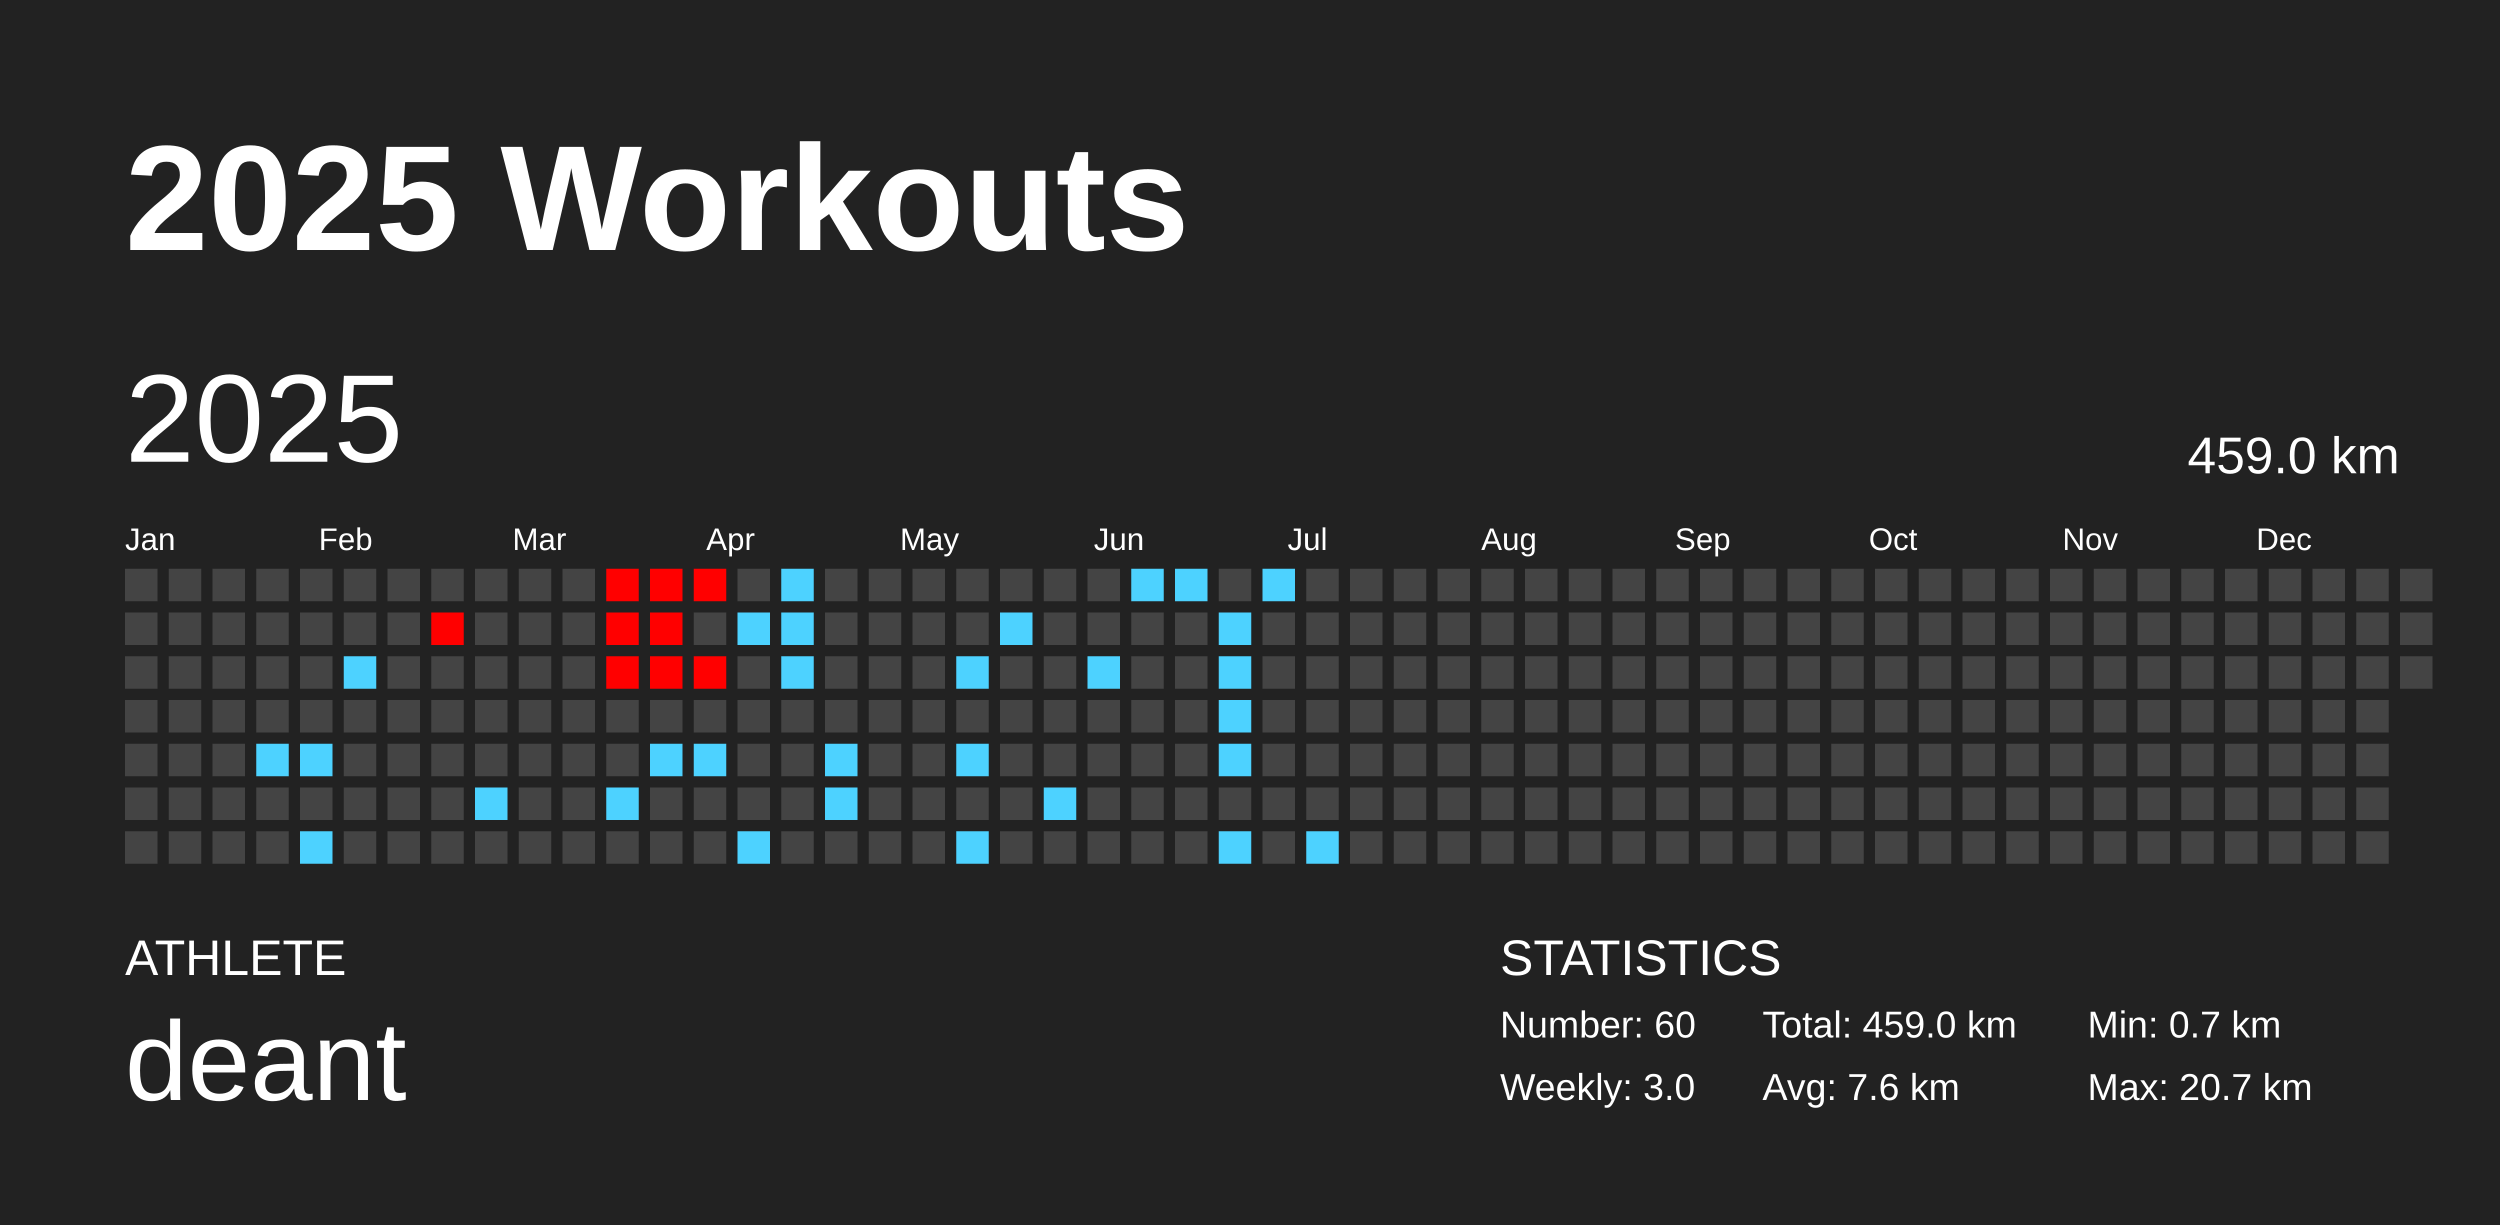
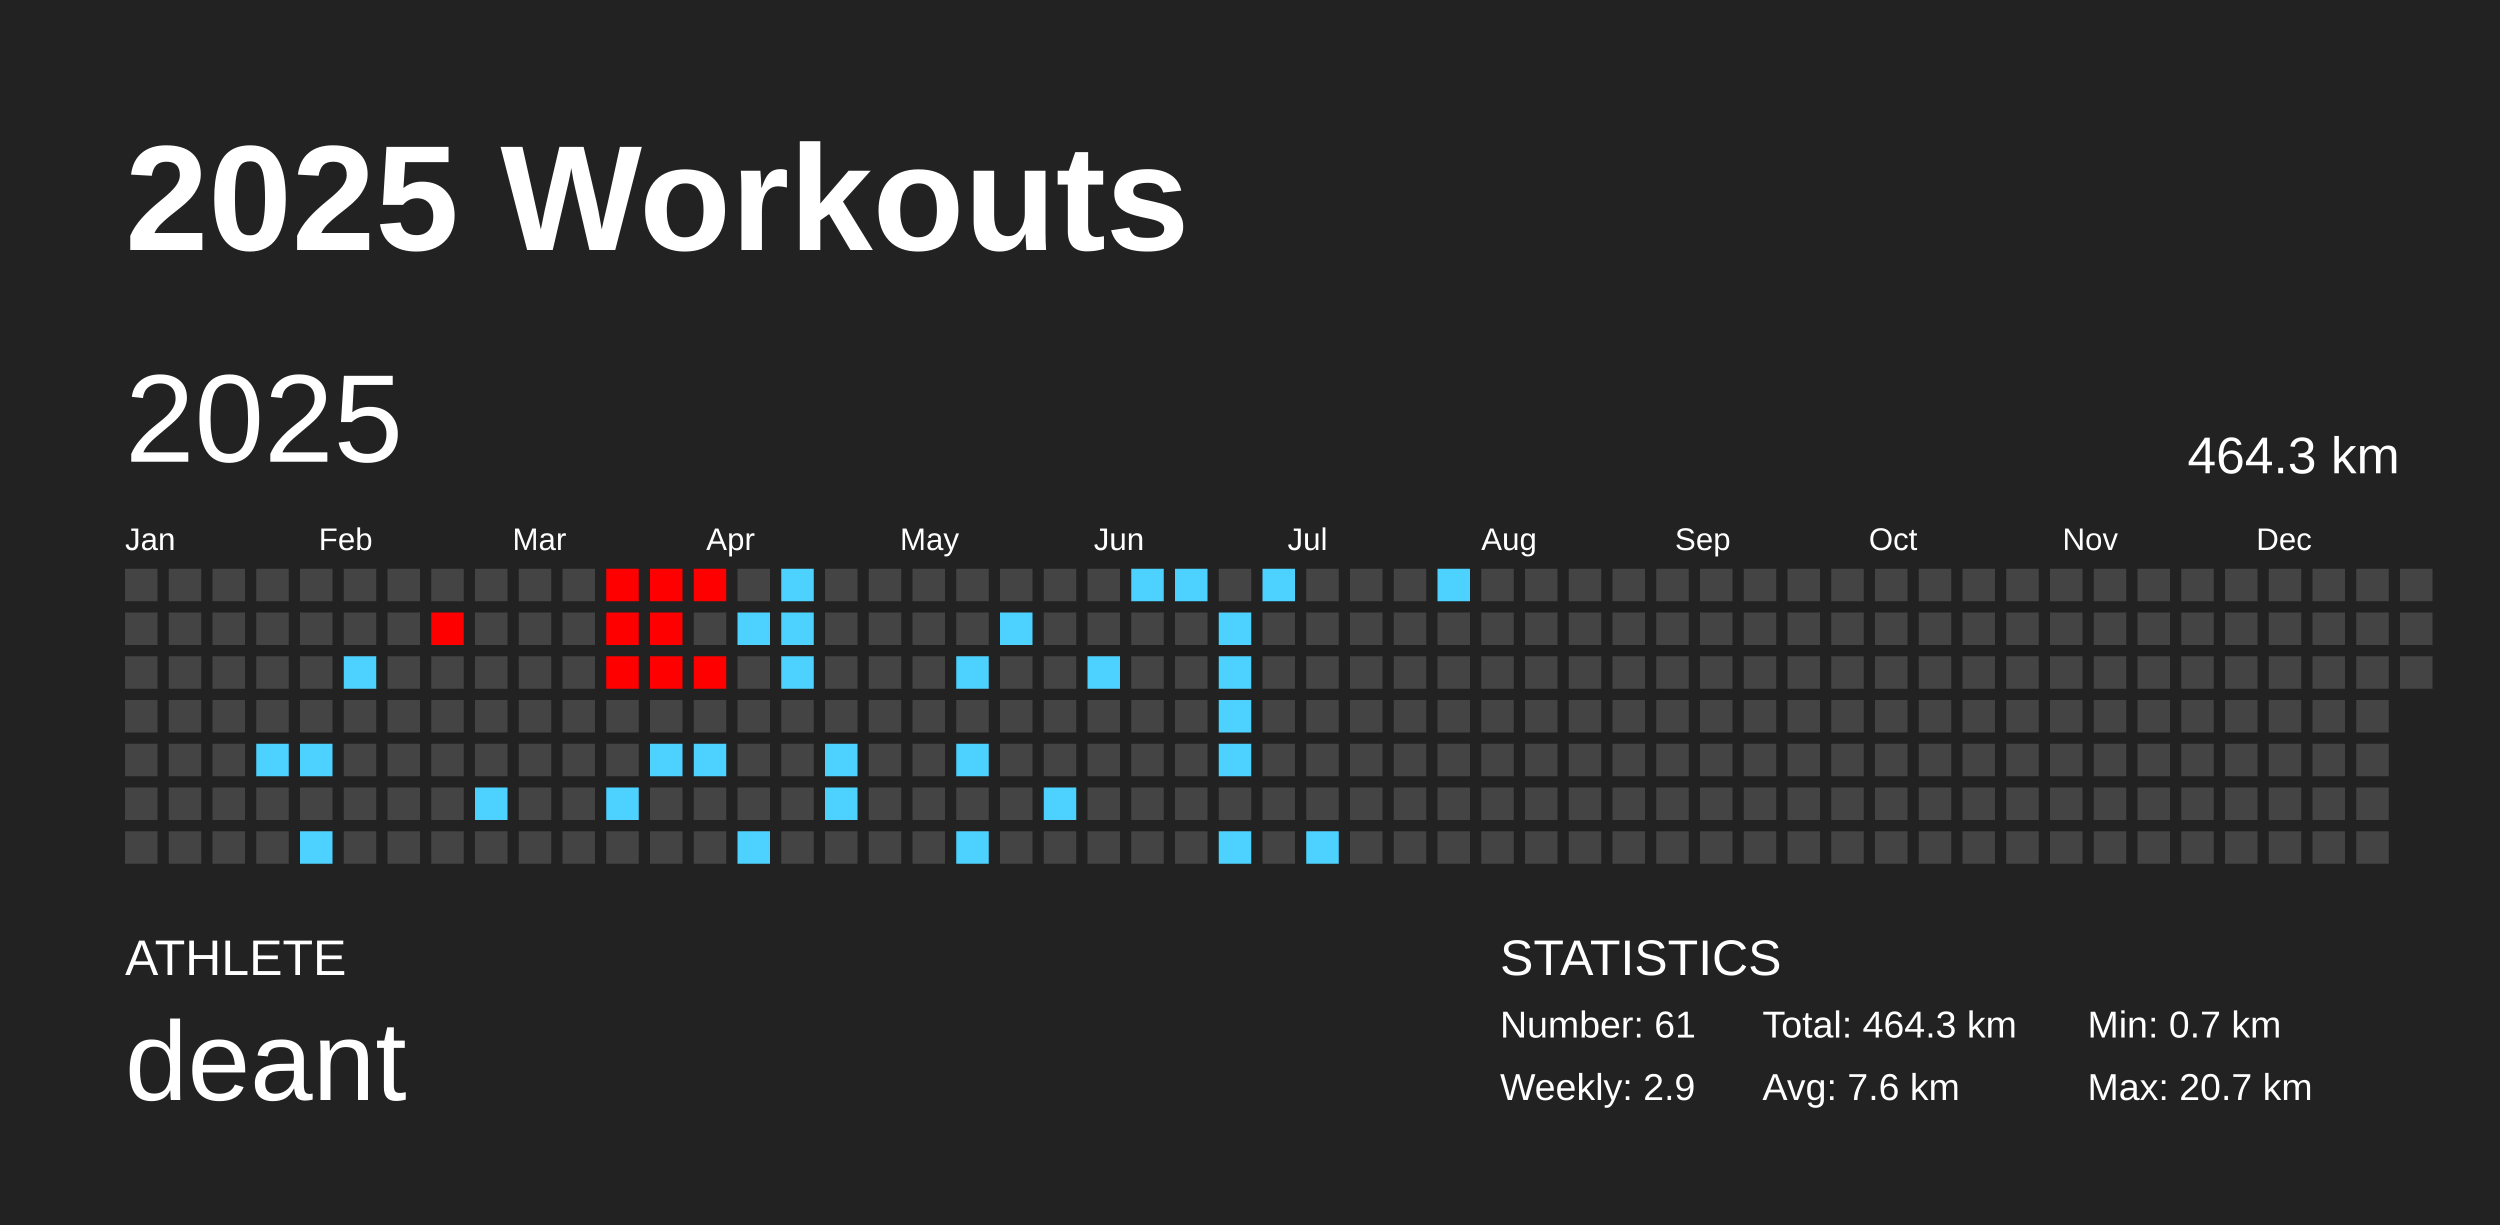
<svg xmlns="http://www.w3.org/2000/svg" baseProfile="full" height="98mm" version="1.1" viewBox="0,0,200,98" width="200mm">
  <defs />
  <rect fill="#222222" height="98" width="200" x="0" y="0" />
  <text fill="#FFFFFF" style="font-size:12px; font-family:Arial; font-weight:bold;" x="10" y="20">2025 Workouts</text>
  <text fill="#FFFFFF" style="font-size:4px; font-family:Arial" x="10" y="78">ATHLETE</text>
  <text fill="#FFFFFF" style="font-size:9px; font-family:Arial" x="10" y="88">deant</text>
  <text fill="#FFFFFF" style="font-size:4px; font-family:Arial" x="120" y="78">STATISTICS</text>
-   <text fill="#FFFFFF" style="font-size:3px; font-family:Arial" x="120" y="83">Number: 60</text>
-   <text fill="#FFFFFF" style="font-size:3px; font-family:Arial" x="120" y="88">Weekly: 3.0</text>
-   <text fill="#FFFFFF" style="font-size:3px; font-family:Arial" x="141" y="83">Total: 459.0 km</text>
+   <text fill="#FFFFFF" style="font-size:3px; font-family:Arial" x="120" y="83">Number: 61</text>
+   <text fill="#FFFFFF" style="font-size:3px; font-family:Arial" x="120" y="88">Weekly: 2.9</text>
+   <text fill="#FFFFFF" style="font-size:3px; font-family:Arial" x="141" y="83">Total: 464.3 km</text>
  <text fill="#FFFFFF" style="font-size:3px; font-family:Arial" x="141" y="88">Avg: 7.6 km</text>
  <text fill="#FFFFFF" style="font-size:3px; font-family:Arial" x="167" y="83">Min: 0.7 km</text>
  <text fill="#FFFFFF" style="font-size:3px; font-family:Arial" x="167" y="88">Max: 20.7 km</text>
  <text dominant-baseline="hanging" fill="#FFFFFF" style="font-size:10.0px; font-family:Arial;" x="10" y="30">2025</text>
-   <text dominant-baseline="hanging" fill="#FFFFFF" style="font-size:4.125px; font-family:Arial;" x="175" y="35">459.0 km</text>
+   <text dominant-baseline="hanging" fill="#FFFFFF" style="font-size:4.125px; font-family:Arial;" x="175" y="35">464.3 km</text>
  <text fill="#FFFFFF" style="font-size:2.5px; font-family:Arial" x="10.0" y="44">Jan</text>
  <text fill="#FFFFFF" style="font-size:2.5px; font-family:Arial" x="25.5" y="44">Feb</text>
  <text fill="#FFFFFF" style="font-size:2.5px; font-family:Arial" x="41.0" y="44">Mar</text>
  <text fill="#FFFFFF" style="font-size:2.5px; font-family:Arial" x="56.5" y="44">Apr</text>
  <text fill="#FFFFFF" style="font-size:2.5px; font-family:Arial" x="72.0" y="44">May</text>
  <text fill="#FFFFFF" style="font-size:2.5px; font-family:Arial" x="87.5" y="44">Jun</text>
  <text fill="#FFFFFF" style="font-size:2.5px; font-family:Arial" x="103.0" y="44">Jul</text>
  <text fill="#FFFFFF" style="font-size:2.5px; font-family:Arial" x="118.5" y="44">Aug</text>
  <text fill="#FFFFFF" style="font-size:2.5px; font-family:Arial" x="134.0" y="44">Sep</text>
  <text fill="#FFFFFF" style="font-size:2.5px; font-family:Arial" x="149.5" y="44">Oct</text>
  <text fill="#FFFFFF" style="font-size:2.5px; font-family:Arial" x="165.0" y="44">Nov</text>
  <text fill="#FFFFFF" style="font-size:2.5px; font-family:Arial" x="180.5" y="44">Dec</text>
  <rect fill="#444444" height="2.6" width="2.6" x="10.0" y="45.5" />
  <rect fill="#444444" height="2.6" width="2.6" x="10.0" y="49.0" />
  <rect fill="#444444" height="2.6" width="2.6" x="10.0" y="52.5" />
  <rect fill="#444444" height="2.6" width="2.6" x="10.0" y="56.0" />
  <rect fill="#444444" height="2.6" width="2.6" x="10.0" y="59.5" />
  <rect fill="#444444" height="2.6" width="2.6" x="10.0" y="63.0" />
  <rect fill="#444444" height="2.6" width="2.6" x="10.0" y="66.5" />
  <rect fill="#444444" height="2.6" width="2.6" x="13.5" y="45.5" />
  <rect fill="#444444" height="2.6" width="2.6" x="13.5" y="49.0" />
  <rect fill="#444444" height="2.6" width="2.6" x="13.5" y="52.5" />
  <rect fill="#444444" height="2.6" width="2.6" x="13.5" y="56.0" />
  <rect fill="#444444" height="2.6" width="2.6" x="13.5" y="59.5" />
  <rect fill="#444444" height="2.6" width="2.6" x="13.5" y="63.0" />
  <rect fill="#444444" height="2.6" width="2.6" x="13.5" y="66.5" />
  <rect fill="#444444" height="2.6" width="2.6" x="17.0" y="45.5" />
  <rect fill="#444444" height="2.6" width="2.6" x="17.0" y="49.0" />
  <rect fill="#444444" height="2.6" width="2.6" x="17.0" y="52.5" />
  <rect fill="#444444" height="2.6" width="2.6" x="17.0" y="56.0" />
  <rect fill="#444444" height="2.6" width="2.6" x="17.0" y="59.5" />
  <rect fill="#444444" height="2.6" width="2.6" x="17.0" y="63.0" />
  <rect fill="#444444" height="2.6" width="2.6" x="17.0" y="66.5" />
  <rect fill="#444444" height="2.6" width="2.6" x="20.5" y="45.5" />
  <rect fill="#444444" height="2.6" width="2.6" x="20.5" y="49.0" />
  <rect fill="#444444" height="2.6" width="2.6" x="20.5" y="52.5" />
  <rect fill="#444444" height="2.6" width="2.6" x="20.5" y="56.0" />
  <rect fill="#4dd2ff" height="2.6" width="2.6" x="20.5" y="59.5" />
  <rect fill="#444444" height="2.6" width="2.6" x="20.5" y="63.0" />
  <rect fill="#444444" height="2.6" width="2.6" x="20.5" y="66.5" />
  <rect fill="#444444" height="2.6" width="2.6" x="24.0" y="45.5" />
  <rect fill="#444444" height="2.6" width="2.6" x="24.0" y="49.0" />
  <rect fill="#444444" height="2.6" width="2.6" x="24.0" y="52.5" />
  <rect fill="#444444" height="2.6" width="2.6" x="24.0" y="56.0" />
  <rect fill="#4dd2ff" height="2.6" width="2.6" x="24.0" y="59.5" />
  <rect fill="#444444" height="2.6" width="2.6" x="24.0" y="63.0" />
  <rect fill="#4dd2ff" height="2.6" width="2.6" x="24.0" y="66.5" />
  <rect fill="#444444" height="2.6" width="2.6" x="27.5" y="45.5" />
  <rect fill="#444444" height="2.6" width="2.6" x="27.5" y="49.0" />
  <rect fill="#4dd2ff" height="2.6" width="2.6" x="27.5" y="52.5" />
  <rect fill="#444444" height="2.6" width="2.6" x="27.5" y="56.0" />
  <rect fill="#444444" height="2.6" width="2.6" x="27.5" y="59.5" />
  <rect fill="#444444" height="2.6" width="2.6" x="27.5" y="63.0" />
  <rect fill="#444444" height="2.6" width="2.6" x="27.5" y="66.5" />
  <rect fill="#444444" height="2.6" width="2.6" x="31.0" y="45.5" />
  <rect fill="#444444" height="2.6" width="2.6" x="31.0" y="49.0" />
  <rect fill="#444444" height="2.6" width="2.6" x="31.0" y="52.5" />
  <rect fill="#444444" height="2.6" width="2.6" x="31.0" y="56.0" />
  <rect fill="#444444" height="2.6" width="2.6" x="31.0" y="59.5" />
  <rect fill="#444444" height="2.6" width="2.6" x="31.0" y="63.0" />
  <rect fill="#444444" height="2.6" width="2.6" x="31.0" y="66.5" />
  <rect fill="#444444" height="2.6" width="2.6" x="34.5" y="45.5" />
  <rect fill="red" height="2.6" width="2.6" x="34.5" y="49.0" />
  <rect fill="#444444" height="2.6" width="2.6" x="34.5" y="52.5" />
  <rect fill="#444444" height="2.6" width="2.6" x="34.5" y="56.0" />
  <rect fill="#444444" height="2.6" width="2.6" x="34.5" y="59.5" />
  <rect fill="#444444" height="2.6" width="2.6" x="34.5" y="63.0" />
  <rect fill="#444444" height="2.6" width="2.6" x="34.5" y="66.5" />
  <rect fill="#444444" height="2.6" width="2.6" x="38.0" y="45.5" />
  <rect fill="#444444" height="2.6" width="2.6" x="38.0" y="49.0" />
  <rect fill="#444444" height="2.6" width="2.6" x="38.0" y="52.5" />
  <rect fill="#444444" height="2.6" width="2.6" x="38.0" y="56.0" />
  <rect fill="#444444" height="2.6" width="2.6" x="38.0" y="59.5" />
  <rect fill="#4dd2ff" height="2.6" width="2.6" x="38.0" y="63.0" />
  <rect fill="#444444" height="2.6" width="2.6" x="38.0" y="66.5" />
  <rect fill="#444444" height="2.6" width="2.6" x="41.5" y="45.5" />
  <rect fill="#444444" height="2.6" width="2.6" x="41.5" y="49.0" />
  <rect fill="#444444" height="2.6" width="2.6" x="41.5" y="52.5" />
  <rect fill="#444444" height="2.6" width="2.6" x="41.5" y="56.0" />
  <rect fill="#444444" height="2.6" width="2.6" x="41.5" y="59.5" />
  <rect fill="#444444" height="2.6" width="2.6" x="41.5" y="63.0" />
  <rect fill="#444444" height="2.6" width="2.6" x="41.5" y="66.5" />
  <rect fill="#444444" height="2.6" width="2.6" x="45.0" y="45.5" />
  <rect fill="#444444" height="2.6" width="2.6" x="45.0" y="49.0" />
  <rect fill="#444444" height="2.6" width="2.6" x="45.0" y="52.5" />
  <rect fill="#444444" height="2.6" width="2.6" x="45.0" y="56.0" />
  <rect fill="#444444" height="2.6" width="2.6" x="45.0" y="59.5" />
  <rect fill="#444444" height="2.6" width="2.6" x="45.0" y="63.0" />
  <rect fill="#444444" height="2.6" width="2.6" x="45.0" y="66.5" />
  <rect fill="red" height="2.6" width="2.6" x="48.5" y="45.5" />
  <rect fill="red" height="2.6" width="2.6" x="48.5" y="49.0" />
  <rect fill="red" height="2.6" width="2.6" x="48.5" y="52.5" />
  <rect fill="#444444" height="2.6" width="2.6" x="48.5" y="56.0" />
  <rect fill="#444444" height="2.6" width="2.6" x="48.5" y="59.5" />
  <rect fill="#4dd2ff" height="2.6" width="2.6" x="48.5" y="63.0" />
  <rect fill="#444444" height="2.6" width="2.6" x="48.5" y="66.5" />
  <rect fill="red" height="2.6" width="2.6" x="52.0" y="45.5" />
  <rect fill="red" height="2.6" width="2.6" x="52.0" y="49.0" />
  <rect fill="red" height="2.6" width="2.6" x="52.0" y="52.5" />
  <rect fill="#444444" height="2.6" width="2.6" x="52.0" y="56.0" />
  <rect fill="#4dd2ff" height="2.6" width="2.6" x="52.0" y="59.5" />
  <rect fill="#444444" height="2.6" width="2.6" x="52.0" y="63.0" />
  <rect fill="#444444" height="2.6" width="2.6" x="52.0" y="66.5" />
  <rect fill="red" height="2.6" width="2.6" x="55.5" y="45.5" />
  <rect fill="#444444" height="2.6" width="2.6" x="55.5" y="49.0" />
  <rect fill="red" height="2.6" width="2.6" x="55.5" y="52.5" />
  <rect fill="#444444" height="2.6" width="2.6" x="55.5" y="56.0" />
  <rect fill="#4dd2ff" height="2.6" width="2.6" x="55.5" y="59.5" />
  <rect fill="#444444" height="2.6" width="2.6" x="55.5" y="63.0" />
  <rect fill="#444444" height="2.6" width="2.6" x="55.5" y="66.5" />
  <rect fill="#444444" height="2.6" width="2.6" x="59.0" y="45.5" />
  <rect fill="#4dd2ff" height="2.6" width="2.6" x="59.0" y="49.0" />
  <rect fill="#444444" height="2.6" width="2.6" x="59.0" y="52.5" />
  <rect fill="#444444" height="2.6" width="2.6" x="59.0" y="56.0" />
  <rect fill="#444444" height="2.6" width="2.6" x="59.0" y="59.5" />
  <rect fill="#444444" height="2.6" width="2.6" x="59.0" y="63.0" />
  <rect fill="#4dd2ff" height="2.6" width="2.6" x="59.0" y="66.5" />
  <rect fill="#4dd2ff" height="2.6" width="2.6" x="62.5" y="45.5" />
  <rect fill="#4dd2ff" height="2.6" width="2.6" x="62.5" y="49.0" />
  <rect fill="#4dd2ff" height="2.6" width="2.6" x="62.5" y="52.5" />
  <rect fill="#444444" height="2.6" width="2.6" x="62.5" y="56.0" />
  <rect fill="#444444" height="2.6" width="2.6" x="62.5" y="59.5" />
  <rect fill="#444444" height="2.6" width="2.6" x="62.5" y="63.0" />
  <rect fill="#444444" height="2.6" width="2.6" x="62.5" y="66.5" />
  <rect fill="#444444" height="2.6" width="2.6" x="66.0" y="45.5" />
  <rect fill="#444444" height="2.6" width="2.6" x="66.0" y="49.0" />
  <rect fill="#444444" height="2.6" width="2.6" x="66.0" y="52.5" />
  <rect fill="#444444" height="2.6" width="2.6" x="66.0" y="56.0" />
  <rect fill="#4dd2ff" height="2.6" width="2.6" x="66.0" y="59.5" />
  <rect fill="#4dd2ff" height="2.6" width="2.6" x="66.0" y="63.0" />
  <rect fill="#444444" height="2.6" width="2.6" x="66.0" y="66.5" />
  <rect fill="#444444" height="2.6" width="2.6" x="69.5" y="45.5" />
  <rect fill="#444444" height="2.6" width="2.6" x="69.5" y="49.0" />
  <rect fill="#444444" height="2.6" width="2.6" x="69.5" y="52.5" />
  <rect fill="#444444" height="2.6" width="2.6" x="69.5" y="56.0" />
  <rect fill="#444444" height="2.6" width="2.6" x="69.5" y="59.5" />
  <rect fill="#444444" height="2.6" width="2.6" x="69.5" y="63.0" />
  <rect fill="#444444" height="2.6" width="2.6" x="69.5" y="66.5" />
  <rect fill="#444444" height="2.6" width="2.6" x="73.0" y="45.5" />
  <rect fill="#444444" height="2.6" width="2.6" x="73.0" y="49.0" />
  <rect fill="#444444" height="2.6" width="2.6" x="73.0" y="52.5" />
  <rect fill="#444444" height="2.6" width="2.6" x="73.0" y="56.0" />
  <rect fill="#444444" height="2.6" width="2.6" x="73.0" y="59.5" />
  <rect fill="#444444" height="2.6" width="2.6" x="73.0" y="63.0" />
  <rect fill="#444444" height="2.6" width="2.6" x="73.0" y="66.5" />
  <rect fill="#444444" height="2.6" width="2.6" x="76.5" y="45.5" />
  <rect fill="#444444" height="2.6" width="2.6" x="76.5" y="49.0" />
  <rect fill="#4dd2ff" height="2.6" width="2.6" x="76.5" y="52.5" />
  <rect fill="#444444" height="2.6" width="2.6" x="76.5" y="56.0" />
  <rect fill="#4dd2ff" height="2.6" width="2.6" x="76.5" y="59.5" />
  <rect fill="#444444" height="2.6" width="2.6" x="76.5" y="63.0" />
  <rect fill="#4dd2ff" height="2.6" width="2.6" x="76.5" y="66.5" />
  <rect fill="#444444" height="2.6" width="2.6" x="80.0" y="45.5" />
  <rect fill="#4dd2ff" height="2.6" width="2.6" x="80.0" y="49.0" />
  <rect fill="#444444" height="2.6" width="2.6" x="80.0" y="52.5" />
  <rect fill="#444444" height="2.6" width="2.6" x="80.0" y="56.0" />
  <rect fill="#444444" height="2.6" width="2.6" x="80.0" y="59.5" />
  <rect fill="#444444" height="2.6" width="2.6" x="80.0" y="63.0" />
  <rect fill="#444444" height="2.6" width="2.6" x="80.0" y="66.5" />
  <rect fill="#444444" height="2.6" width="2.6" x="83.5" y="45.5" />
  <rect fill="#444444" height="2.6" width="2.6" x="83.5" y="49.0" />
  <rect fill="#444444" height="2.6" width="2.6" x="83.5" y="52.5" />
  <rect fill="#444444" height="2.6" width="2.6" x="83.5" y="56.0" />
  <rect fill="#444444" height="2.6" width="2.6" x="83.5" y="59.5" />
  <rect fill="#4dd2ff" height="2.6" width="2.6" x="83.5" y="63.0" />
  <rect fill="#444444" height="2.6" width="2.6" x="83.5" y="66.5" />
  <rect fill="#444444" height="2.6" width="2.6" x="87.0" y="45.5" />
  <rect fill="#444444" height="2.6" width="2.6" x="87.0" y="49.0" />
  <rect fill="#4dd2ff" height="2.6" width="2.6" x="87.0" y="52.5" />
  <rect fill="#444444" height="2.6" width="2.6" x="87.0" y="56.0" />
  <rect fill="#444444" height="2.6" width="2.6" x="87.0" y="59.5" />
  <rect fill="#444444" height="2.6" width="2.6" x="87.0" y="63.0" />
  <rect fill="#444444" height="2.6" width="2.6" x="87.0" y="66.5" />
  <rect fill="#4dd2ff" height="2.6" width="2.6" x="90.5" y="45.5" />
  <rect fill="#444444" height="2.6" width="2.6" x="90.5" y="49.0" />
  <rect fill="#444444" height="2.6" width="2.6" x="90.5" y="52.5" />
  <rect fill="#444444" height="2.6" width="2.6" x="90.5" y="56.0" />
  <rect fill="#444444" height="2.6" width="2.6" x="90.5" y="59.5" />
  <rect fill="#444444" height="2.6" width="2.6" x="90.5" y="63.0" />
  <rect fill="#444444" height="2.6" width="2.6" x="90.5" y="66.5" />
  <rect fill="#4dd2ff" height="2.6" width="2.6" x="94.0" y="45.5" />
  <rect fill="#444444" height="2.6" width="2.6" x="94.0" y="49.0" />
  <rect fill="#444444" height="2.6" width="2.6" x="94.0" y="52.5" />
  <rect fill="#444444" height="2.6" width="2.6" x="94.0" y="56.0" />
  <rect fill="#444444" height="2.6" width="2.6" x="94.0" y="59.5" />
  <rect fill="#444444" height="2.6" width="2.6" x="94.0" y="63.0" />
  <rect fill="#444444" height="2.6" width="2.6" x="94.0" y="66.5" />
  <rect fill="#444444" height="2.6" width="2.6" x="97.5" y="45.5" />
  <rect fill="#4dd2ff" height="2.6" width="2.6" x="97.5" y="49.0" />
  <rect fill="#4dd2ff" height="2.6" width="2.6" x="97.5" y="52.5" />
  <rect fill="#4dd2ff" height="2.6" width="2.6" x="97.5" y="56.0" />
  <rect fill="#4dd2ff" height="2.6" width="2.6" x="97.5" y="59.5" />
  <rect fill="#444444" height="2.6" width="2.6" x="97.5" y="63.0" />
  <rect fill="#4dd2ff" height="2.6" width="2.6" x="97.5" y="66.5" />
  <rect fill="#4dd2ff" height="2.6" width="2.6" x="101.0" y="45.5" />
  <rect fill="#444444" height="2.6" width="2.6" x="101.0" y="49.0" />
  <rect fill="#444444" height="2.6" width="2.6" x="101.0" y="52.5" />
  <rect fill="#444444" height="2.6" width="2.6" x="101.0" y="56.0" />
  <rect fill="#444444" height="2.6" width="2.6" x="101.0" y="59.5" />
  <rect fill="#444444" height="2.6" width="2.6" x="101.0" y="63.0" />
  <rect fill="#444444" height="2.6" width="2.6" x="101.0" y="66.5" />
  <rect fill="#444444" height="2.6" width="2.6" x="104.5" y="45.5" />
  <rect fill="#444444" height="2.6" width="2.6" x="104.5" y="49.0" />
  <rect fill="#444444" height="2.6" width="2.6" x="104.5" y="52.5" />
  <rect fill="#444444" height="2.6" width="2.6" x="104.5" y="56.0" />
  <rect fill="#444444" height="2.6" width="2.6" x="104.5" y="59.5" />
  <rect fill="#444444" height="2.6" width="2.6" x="104.5" y="63.0" />
  <rect fill="#4dd2ff" height="2.6" width="2.6" x="104.5" y="66.5" />
  <rect fill="#444444" height="2.6" width="2.6" x="108.0" y="45.5" />
  <rect fill="#444444" height="2.6" width="2.6" x="108.0" y="49.0" />
  <rect fill="#444444" height="2.6" width="2.6" x="108.0" y="52.5" />
  <rect fill="#444444" height="2.6" width="2.6" x="108.0" y="56.0" />
  <rect fill="#444444" height="2.6" width="2.6" x="108.0" y="59.5" />
  <rect fill="#444444" height="2.6" width="2.6" x="108.0" y="63.0" />
  <rect fill="#444444" height="2.6" width="2.6" x="108.0" y="66.5" />
  <rect fill="#444444" height="2.6" width="2.6" x="111.5" y="45.5" />
  <rect fill="#444444" height="2.6" width="2.6" x="111.5" y="49.0" />
  <rect fill="#444444" height="2.6" width="2.6" x="111.5" y="52.5" />
  <rect fill="#444444" height="2.6" width="2.6" x="111.5" y="56.0" />
  <rect fill="#444444" height="2.6" width="2.6" x="111.5" y="59.5" />
  <rect fill="#444444" height="2.6" width="2.6" x="111.5" y="63.0" />
  <rect fill="#444444" height="2.6" width="2.6" x="111.5" y="66.5" />
-   <rect fill="#444444" height="2.6" width="2.6" x="115.0" y="45.5" />
+   <rect fill="#4dd2ff" height="2.6" width="2.6" x="115.0" y="45.5" />
  <rect fill="#444444" height="2.6" width="2.6" x="115.0" y="49.0" />
  <rect fill="#444444" height="2.6" width="2.6" x="115.0" y="52.5" />
  <rect fill="#444444" height="2.6" width="2.6" x="115.0" y="56.0" />
  <rect fill="#444444" height="2.6" width="2.6" x="115.0" y="59.5" />
  <rect fill="#444444" height="2.6" width="2.6" x="115.0" y="63.0" />
  <rect fill="#444444" height="2.6" width="2.6" x="115.0" y="66.5" />
  <rect fill="#444444" height="2.6" width="2.6" x="118.5" y="45.5" />
  <rect fill="#444444" height="2.6" width="2.6" x="118.5" y="49.0" />
  <rect fill="#444444" height="2.6" width="2.6" x="118.5" y="52.5" />
  <rect fill="#444444" height="2.6" width="2.6" x="118.5" y="56.0" />
  <rect fill="#444444" height="2.6" width="2.6" x="118.5" y="59.5" />
  <rect fill="#444444" height="2.6" width="2.6" x="118.5" y="63.0" />
  <rect fill="#444444" height="2.6" width="2.6" x="118.5" y="66.5" />
  <rect fill="#444444" height="2.6" width="2.6" x="122.0" y="45.5" />
  <rect fill="#444444" height="2.6" width="2.6" x="122.0" y="49.0" />
  <rect fill="#444444" height="2.6" width="2.6" x="122.0" y="52.5" />
  <rect fill="#444444" height="2.6" width="2.6" x="122.0" y="56.0" />
  <rect fill="#444444" height="2.6" width="2.6" x="122.0" y="59.5" />
  <rect fill="#444444" height="2.6" width="2.6" x="122.0" y="63.0" />
  <rect fill="#444444" height="2.6" width="2.6" x="122.0" y="66.5" />
  <rect fill="#444444" height="2.6" width="2.6" x="125.5" y="45.5" />
  <rect fill="#444444" height="2.6" width="2.6" x="125.5" y="49.0" />
  <rect fill="#444444" height="2.6" width="2.6" x="125.5" y="52.5" />
  <rect fill="#444444" height="2.6" width="2.6" x="125.5" y="56.0" />
  <rect fill="#444444" height="2.6" width="2.6" x="125.5" y="59.5" />
  <rect fill="#444444" height="2.6" width="2.6" x="125.5" y="63.0" />
  <rect fill="#444444" height="2.6" width="2.6" x="125.5" y="66.5" />
  <rect fill="#444444" height="2.6" width="2.6" x="129.0" y="45.5" />
  <rect fill="#444444" height="2.6" width="2.6" x="129.0" y="49.0" />
  <rect fill="#444444" height="2.6" width="2.6" x="129.0" y="52.5" />
  <rect fill="#444444" height="2.6" width="2.6" x="129.0" y="56.0" />
  <rect fill="#444444" height="2.6" width="2.6" x="129.0" y="59.5" />
  <rect fill="#444444" height="2.6" width="2.6" x="129.0" y="63.0" />
  <rect fill="#444444" height="2.6" width="2.6" x="129.0" y="66.5" />
  <rect fill="#444444" height="2.6" width="2.6" x="132.5" y="45.5" />
  <rect fill="#444444" height="2.6" width="2.6" x="132.5" y="49.0" />
  <rect fill="#444444" height="2.6" width="2.6" x="132.5" y="52.5" />
  <rect fill="#444444" height="2.6" width="2.6" x="132.5" y="56.0" />
  <rect fill="#444444" height="2.6" width="2.6" x="132.5" y="59.5" />
  <rect fill="#444444" height="2.6" width="2.6" x="132.5" y="63.0" />
  <rect fill="#444444" height="2.6" width="2.6" x="132.5" y="66.5" />
  <rect fill="#444444" height="2.6" width="2.6" x="136.0" y="45.5" />
  <rect fill="#444444" height="2.6" width="2.6" x="136.0" y="49.0" />
  <rect fill="#444444" height="2.6" width="2.6" x="136.0" y="52.5" />
  <rect fill="#444444" height="2.6" width="2.6" x="136.0" y="56.0" />
  <rect fill="#444444" height="2.6" width="2.6" x="136.0" y="59.5" />
  <rect fill="#444444" height="2.6" width="2.6" x="136.0" y="63.0" />
  <rect fill="#444444" height="2.6" width="2.6" x="136.0" y="66.5" />
  <rect fill="#444444" height="2.6" width="2.6" x="139.5" y="45.5" />
  <rect fill="#444444" height="2.6" width="2.6" x="139.5" y="49.0" />
  <rect fill="#444444" height="2.6" width="2.6" x="139.5" y="52.5" />
  <rect fill="#444444" height="2.6" width="2.6" x="139.5" y="56.0" />
  <rect fill="#444444" height="2.6" width="2.6" x="139.5" y="59.5" />
  <rect fill="#444444" height="2.6" width="2.6" x="139.5" y="63.0" />
  <rect fill="#444444" height="2.6" width="2.6" x="139.5" y="66.5" />
  <rect fill="#444444" height="2.6" width="2.6" x="143.0" y="45.5" />
  <rect fill="#444444" height="2.6" width="2.6" x="143.0" y="49.0" />
  <rect fill="#444444" height="2.6" width="2.6" x="143.0" y="52.5" />
  <rect fill="#444444" height="2.6" width="2.6" x="143.0" y="56.0" />
  <rect fill="#444444" height="2.6" width="2.6" x="143.0" y="59.5" />
  <rect fill="#444444" height="2.6" width="2.6" x="143.0" y="63.0" />
  <rect fill="#444444" height="2.6" width="2.6" x="143.0" y="66.5" />
  <rect fill="#444444" height="2.6" width="2.6" x="146.5" y="45.5" />
  <rect fill="#444444" height="2.6" width="2.6" x="146.5" y="49.0" />
  <rect fill="#444444" height="2.6" width="2.6" x="146.5" y="52.5" />
  <rect fill="#444444" height="2.6" width="2.6" x="146.5" y="56.0" />
  <rect fill="#444444" height="2.6" width="2.6" x="146.5" y="59.5" />
  <rect fill="#444444" height="2.6" width="2.6" x="146.5" y="63.0" />
  <rect fill="#444444" height="2.6" width="2.6" x="146.5" y="66.5" />
  <rect fill="#444444" height="2.6" width="2.6" x="150.0" y="45.5" />
  <rect fill="#444444" height="2.6" width="2.6" x="150.0" y="49.0" />
  <rect fill="#444444" height="2.6" width="2.6" x="150.0" y="52.5" />
  <rect fill="#444444" height="2.6" width="2.6" x="150.0" y="56.0" />
  <rect fill="#444444" height="2.6" width="2.6" x="150.0" y="59.5" />
  <rect fill="#444444" height="2.6" width="2.6" x="150.0" y="63.0" />
  <rect fill="#444444" height="2.6" width="2.6" x="150.0" y="66.5" />
  <rect fill="#444444" height="2.6" width="2.6" x="153.5" y="45.5" />
  <rect fill="#444444" height="2.6" width="2.6" x="153.5" y="49.0" />
  <rect fill="#444444" height="2.6" width="2.6" x="153.5" y="52.5" />
  <rect fill="#444444" height="2.6" width="2.6" x="153.5" y="56.0" />
  <rect fill="#444444" height="2.6" width="2.6" x="153.5" y="59.5" />
  <rect fill="#444444" height="2.6" width="2.6" x="153.5" y="63.0" />
  <rect fill="#444444" height="2.6" width="2.6" x="153.5" y="66.5" />
  <rect fill="#444444" height="2.6" width="2.6" x="157.0" y="45.5" />
  <rect fill="#444444" height="2.6" width="2.6" x="157.0" y="49.0" />
  <rect fill="#444444" height="2.6" width="2.6" x="157.0" y="52.5" />
  <rect fill="#444444" height="2.6" width="2.6" x="157.0" y="56.0" />
  <rect fill="#444444" height="2.6" width="2.6" x="157.0" y="59.5" />
  <rect fill="#444444" height="2.6" width="2.6" x="157.0" y="63.0" />
  <rect fill="#444444" height="2.6" width="2.6" x="157.0" y="66.5" />
  <rect fill="#444444" height="2.6" width="2.6" x="160.5" y="45.5" />
  <rect fill="#444444" height="2.6" width="2.6" x="160.5" y="49.0" />
  <rect fill="#444444" height="2.6" width="2.6" x="160.5" y="52.5" />
  <rect fill="#444444" height="2.6" width="2.6" x="160.5" y="56.0" />
  <rect fill="#444444" height="2.6" width="2.6" x="160.5" y="59.5" />
  <rect fill="#444444" height="2.6" width="2.6" x="160.5" y="63.0" />
  <rect fill="#444444" height="2.6" width="2.6" x="160.5" y="66.5" />
  <rect fill="#444444" height="2.6" width="2.6" x="164.0" y="45.5" />
  <rect fill="#444444" height="2.6" width="2.6" x="164.0" y="49.0" />
  <rect fill="#444444" height="2.6" width="2.6" x="164.0" y="52.5" />
  <rect fill="#444444" height="2.6" width="2.6" x="164.0" y="56.0" />
  <rect fill="#444444" height="2.6" width="2.6" x="164.0" y="59.5" />
  <rect fill="#444444" height="2.6" width="2.6" x="164.0" y="63.0" />
  <rect fill="#444444" height="2.6" width="2.6" x="164.0" y="66.5" />
  <rect fill="#444444" height="2.6" width="2.6" x="167.5" y="45.5" />
  <rect fill="#444444" height="2.6" width="2.6" x="167.5" y="49.0" />
  <rect fill="#444444" height="2.6" width="2.6" x="167.5" y="52.5" />
  <rect fill="#444444" height="2.6" width="2.6" x="167.5" y="56.0" />
  <rect fill="#444444" height="2.6" width="2.6" x="167.5" y="59.5" />
  <rect fill="#444444" height="2.6" width="2.6" x="167.5" y="63.0" />
  <rect fill="#444444" height="2.6" width="2.6" x="167.5" y="66.5" />
  <rect fill="#444444" height="2.6" width="2.6" x="171.0" y="45.5" />
  <rect fill="#444444" height="2.6" width="2.6" x="171.0" y="49.0" />
  <rect fill="#444444" height="2.6" width="2.6" x="171.0" y="52.5" />
  <rect fill="#444444" height="2.6" width="2.6" x="171.0" y="56.0" />
  <rect fill="#444444" height="2.6" width="2.6" x="171.0" y="59.5" />
  <rect fill="#444444" height="2.6" width="2.6" x="171.0" y="63.0" />
  <rect fill="#444444" height="2.6" width="2.6" x="171.0" y="66.5" />
  <rect fill="#444444" height="2.6" width="2.6" x="174.5" y="45.5" />
  <rect fill="#444444" height="2.6" width="2.6" x="174.5" y="49.0" />
  <rect fill="#444444" height="2.6" width="2.6" x="174.5" y="52.5" />
  <rect fill="#444444" height="2.6" width="2.6" x="174.5" y="56.0" />
  <rect fill="#444444" height="2.6" width="2.6" x="174.5" y="59.5" />
  <rect fill="#444444" height="2.6" width="2.6" x="174.5" y="63.0" />
  <rect fill="#444444" height="2.6" width="2.6" x="174.5" y="66.5" />
  <rect fill="#444444" height="2.6" width="2.6" x="178.0" y="45.5" />
  <rect fill="#444444" height="2.6" width="2.6" x="178.0" y="49.0" />
  <rect fill="#444444" height="2.6" width="2.6" x="178.0" y="52.5" />
  <rect fill="#444444" height="2.6" width="2.6" x="178.0" y="56.0" />
  <rect fill="#444444" height="2.6" width="2.6" x="178.0" y="59.5" />
  <rect fill="#444444" height="2.6" width="2.6" x="178.0" y="63.0" />
  <rect fill="#444444" height="2.6" width="2.6" x="178.0" y="66.5" />
  <rect fill="#444444" height="2.6" width="2.6" x="181.5" y="45.5" />
  <rect fill="#444444" height="2.6" width="2.6" x="181.5" y="49.0" />
  <rect fill="#444444" height="2.6" width="2.6" x="181.5" y="52.5" />
  <rect fill="#444444" height="2.6" width="2.6" x="181.5" y="56.0" />
  <rect fill="#444444" height="2.6" width="2.6" x="181.5" y="59.5" />
  <rect fill="#444444" height="2.6" width="2.6" x="181.5" y="63.0" />
  <rect fill="#444444" height="2.6" width="2.6" x="181.5" y="66.5" />
  <rect fill="#444444" height="2.6" width="2.6" x="185.0" y="45.5" />
  <rect fill="#444444" height="2.6" width="2.6" x="185.0" y="49.0" />
  <rect fill="#444444" height="2.6" width="2.6" x="185.0" y="52.5" />
  <rect fill="#444444" height="2.6" width="2.6" x="185.0" y="56.0" />
  <rect fill="#444444" height="2.6" width="2.6" x="185.0" y="59.5" />
  <rect fill="#444444" height="2.6" width="2.6" x="185.0" y="63.0" />
  <rect fill="#444444" height="2.6" width="2.6" x="185.0" y="66.5" />
  <rect fill="#444444" height="2.6" width="2.6" x="188.5" y="45.5" />
  <rect fill="#444444" height="2.6" width="2.6" x="188.5" y="49.0" />
  <rect fill="#444444" height="2.6" width="2.6" x="188.5" y="52.5" />
  <rect fill="#444444" height="2.6" width="2.6" x="188.5" y="56.0" />
  <rect fill="#444444" height="2.6" width="2.6" x="188.5" y="59.5" />
  <rect fill="#444444" height="2.6" width="2.6" x="188.5" y="63.0" />
  <rect fill="#444444" height="2.6" width="2.6" x="188.5" y="66.5" />
  <rect fill="#444444" height="2.6" width="2.6" x="192.0" y="45.5" />
  <rect fill="#444444" height="2.6" width="2.6" x="192.0" y="49.0" />
  <rect fill="#444444" height="2.6" width="2.6" x="192.0" y="52.5" />
</svg>
